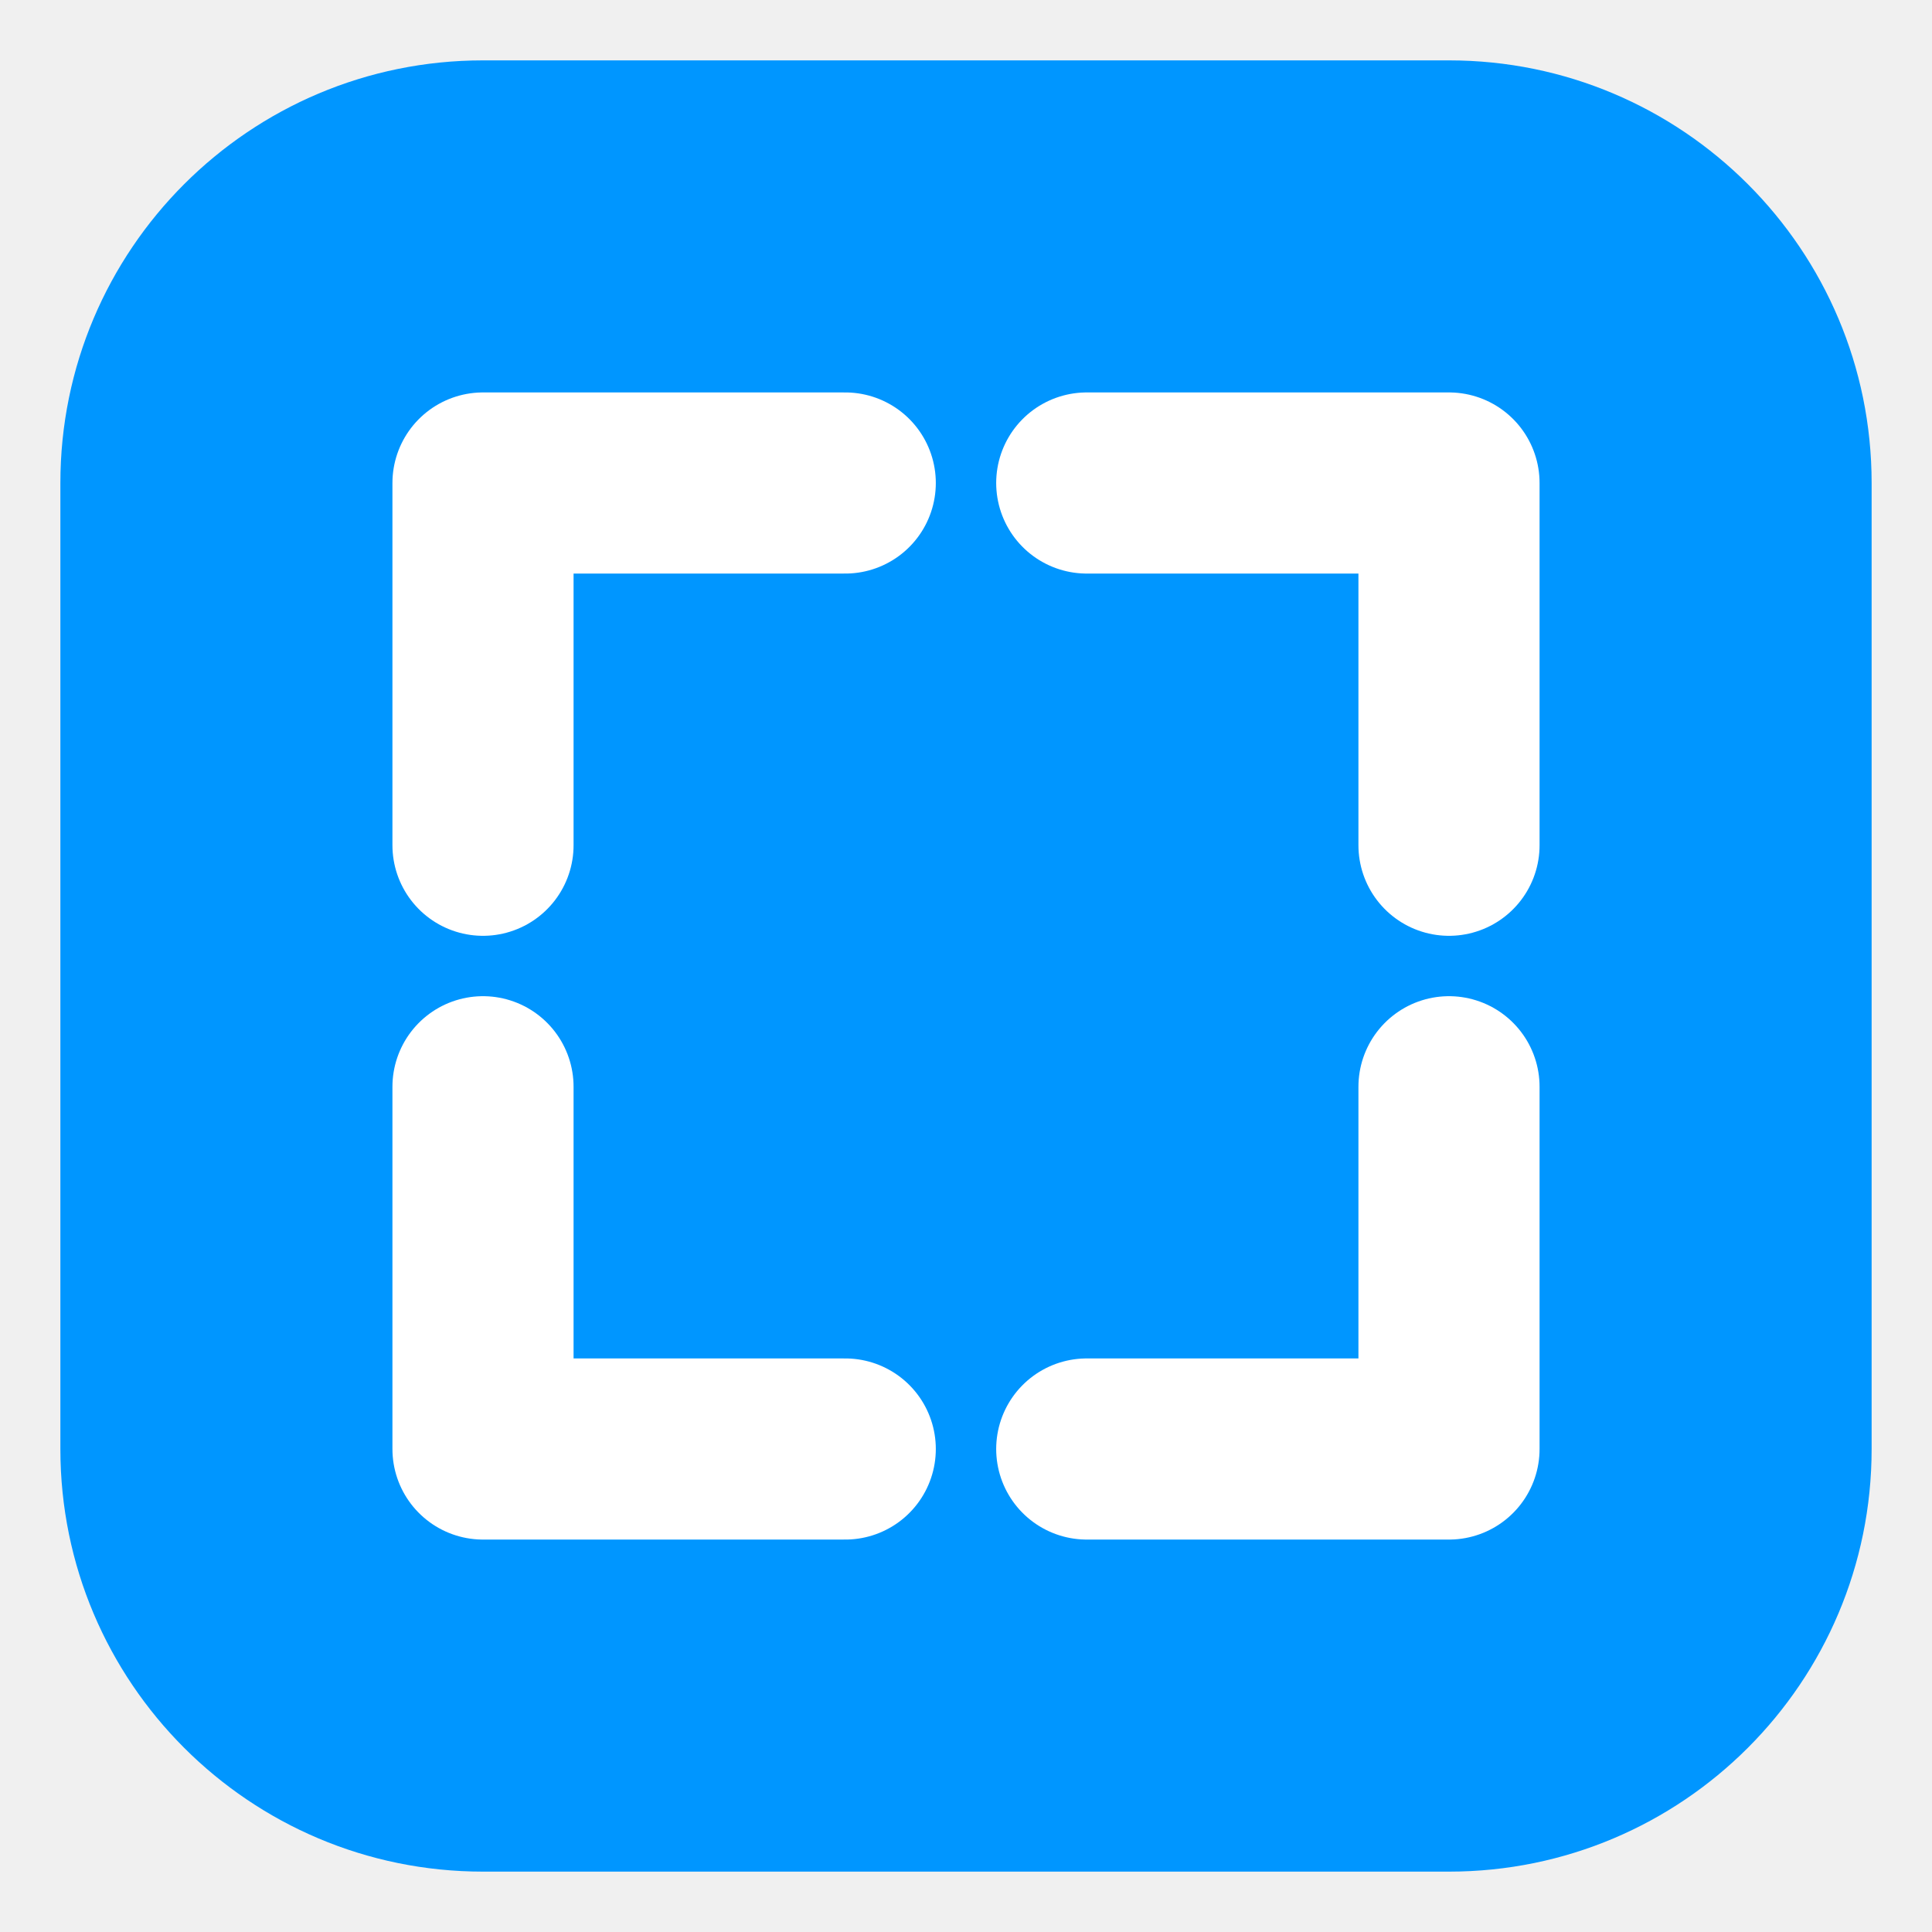
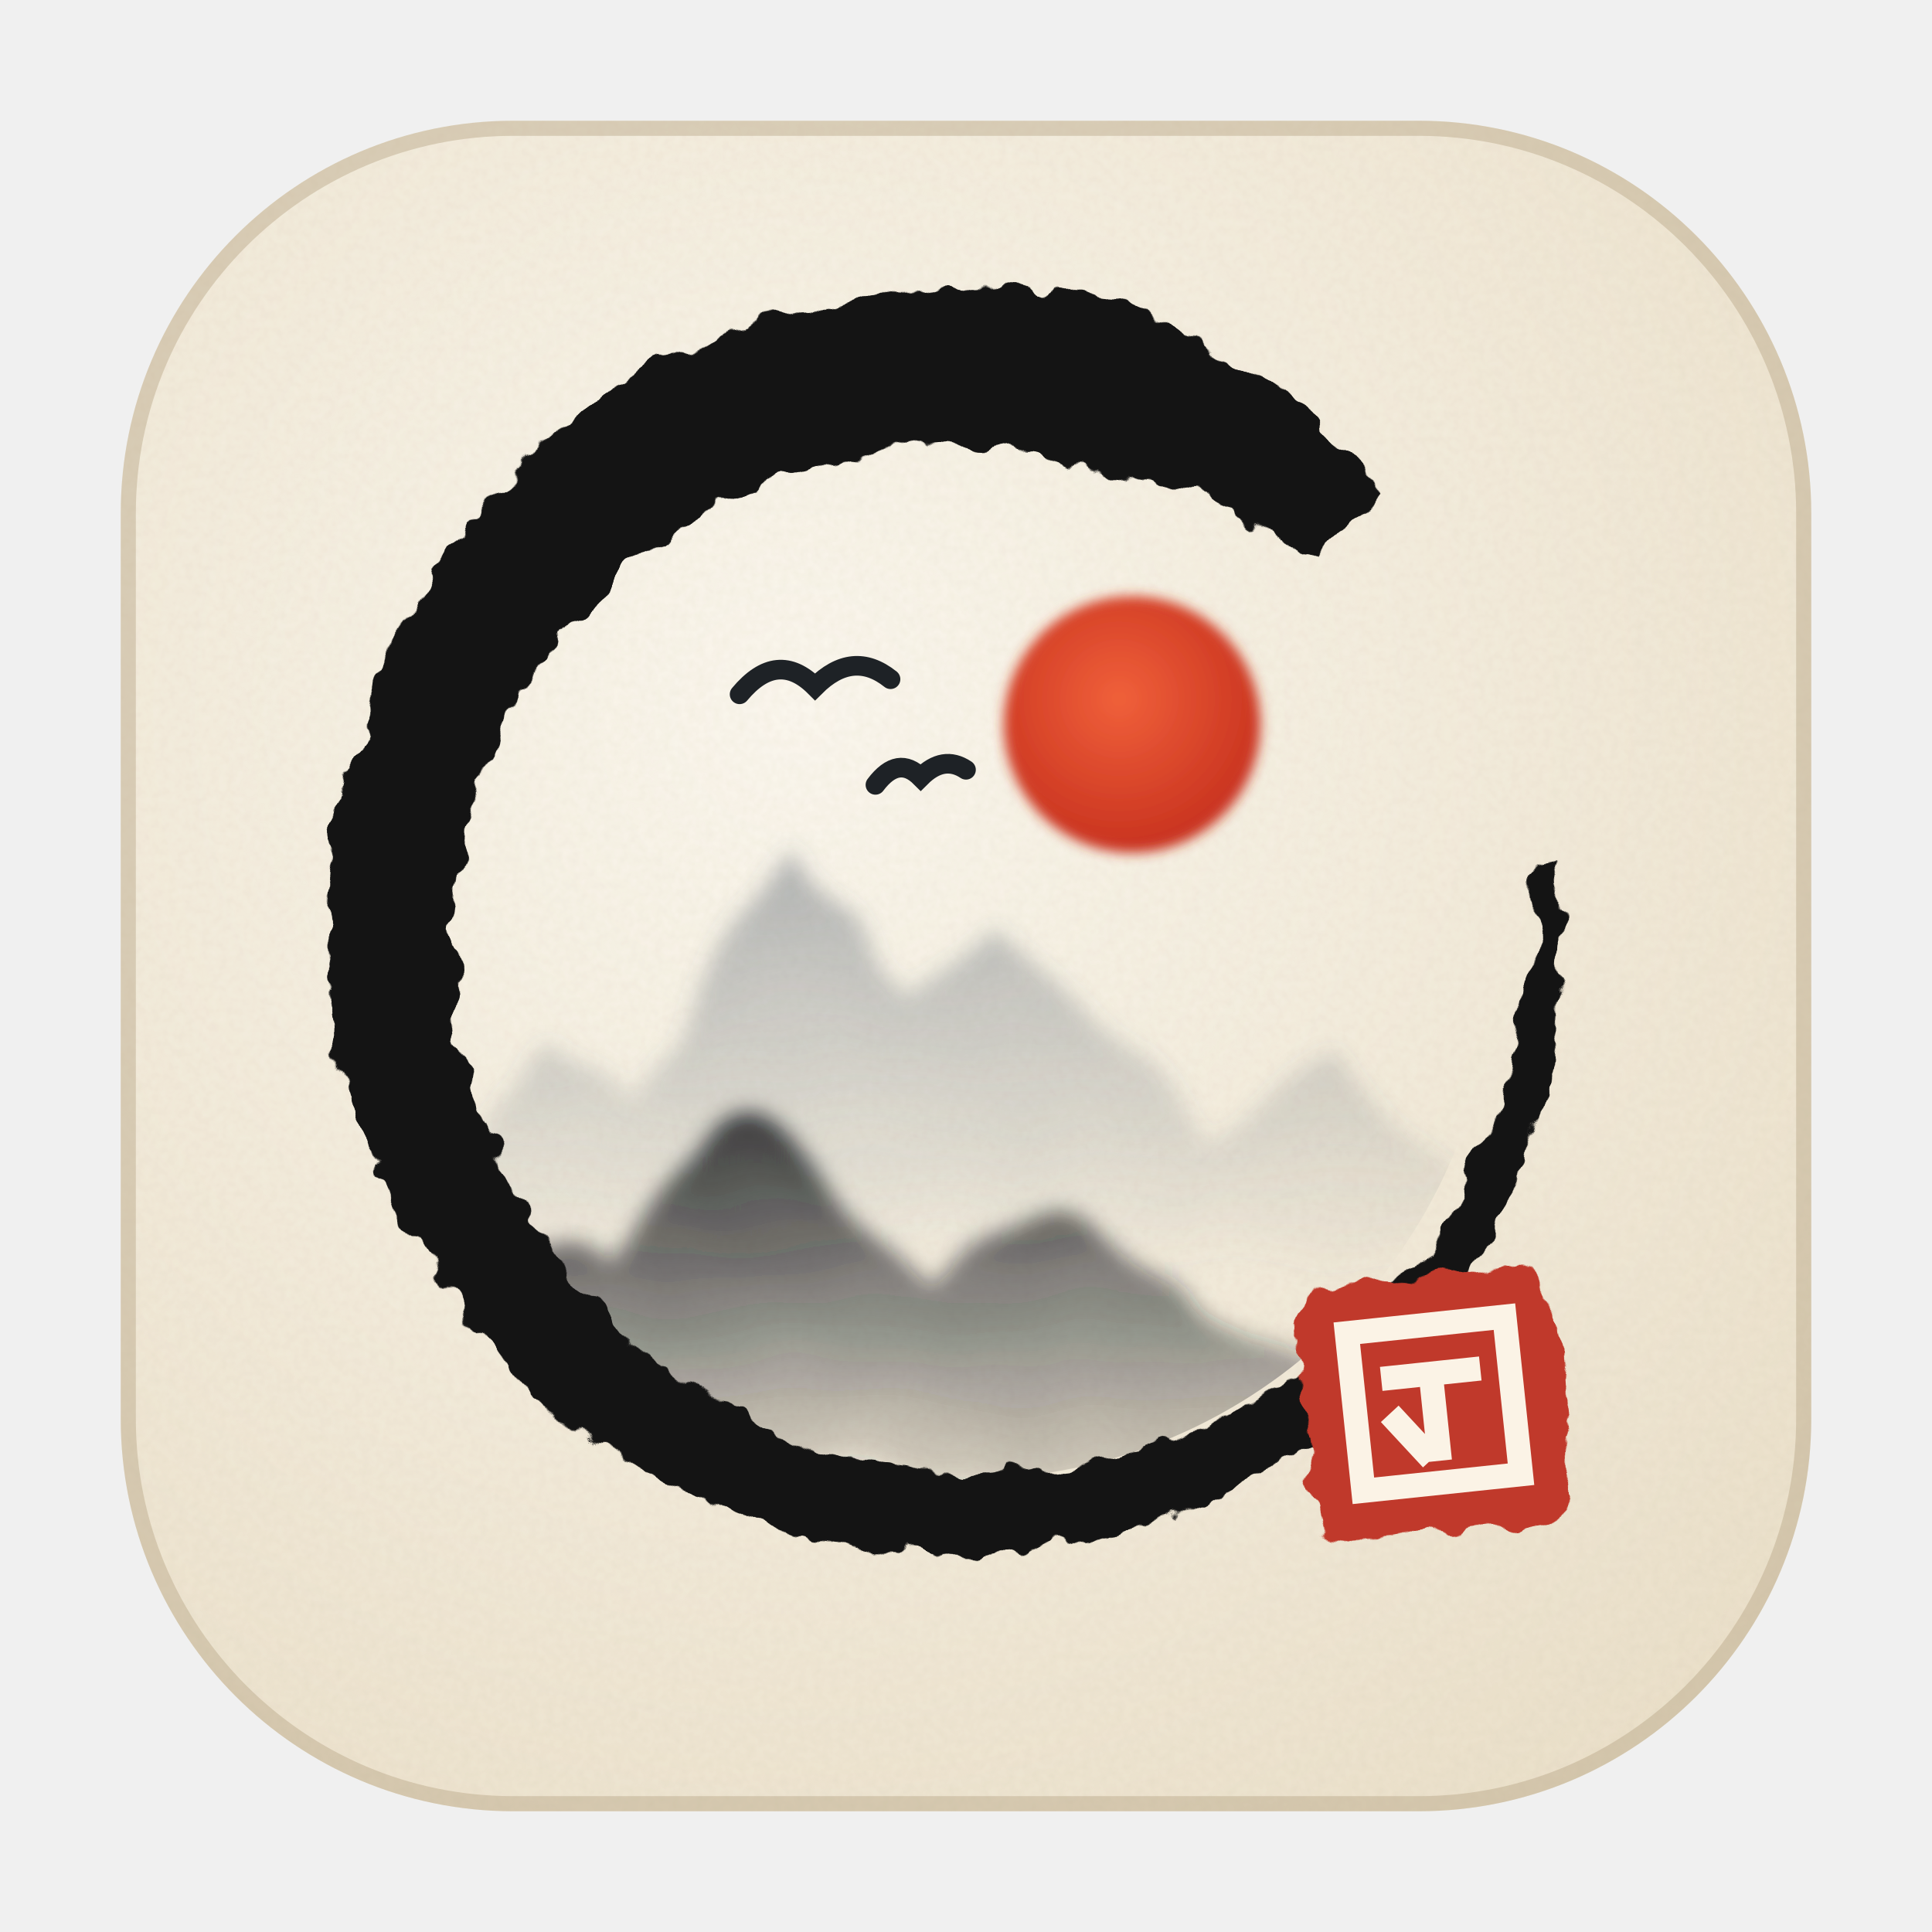
- <svg xmlns="http://www.w3.org/2000/svg" width="64" height="64" viewBox="0 0 64 64">
-   <rect x="2" y="2" width="60" height="60" rx="14" fill="#0096ff" />
-   <g fill="none" stroke="#fff" stroke-width="6" stroke-linecap="round" stroke-linejoin="round">
-     <polyline points="16,28 16,16 28,16" />
-     <polyline points="36,16 48,16 48,28" />
-     <polyline points="48,36 48,48 36,48" />
-     <polyline points="28,48 16,48 16,36" />
+ <svg xmlns="http://www.w3.org/2000/svg" width="256" height="256" viewBox="0 0 256 256">
+   <defs>
+     <radialGradient id="paper" cx="0.4" cy="0.35" r="0.85">
+       <stop offset="0" stop-color="#FCF8EF" />
+       <stop offset="1" stop-color="#EADFC8" />
+     </radialGradient>
+     <filter id="grain" x="0" y="0" width="100%" height="100%">
+       <feTurbulence type="fractalNoise" baseFrequency="0.9" numOctaves="2" seed="3" />
+       <feColorMatrix values="0 0 0 0 0.45  0 0 0 0 0.38  0 0 0 0 0.25  0 0 0 0.10 0" />
+       <feComposite in2="SourceGraphic" operator="in" />
+     </filter>
+     <filter id="brush" x="-10%" y="-10%" width="120%" height="120%">
+       <feTurbulence type="fractalNoise" baseFrequency="0.16" numOctaves="3" seed="7" result="n" />
+       <feDisplacementMap in="SourceGraphic" in2="n" scale="5" xChannelSelector="R" yChannelSelector="G" />
+     </filter>
+     <filter id="wash" x="-20%" y="-20%" width="140%" height="140%">
+       <feTurbulence type="fractalNoise" baseFrequency="0.05" numOctaves="2" seed="11" result="n" />
+       <feDisplacementMap in="SourceGraphic" in2="n" scale="8" xChannelSelector="R" yChannelSelector="G" result="d" />
+       <feGaussianBlur in="d" stdDeviation="1.4" />
+     </filter>
+     <filter id="soft">
+       <feGaussianBlur stdDeviation="0.8" />
+     </filter>
+     <linearGradient id="far" x1="0" y1="0" x2="0" y2="1">
+       <stop offset="0" stop-color="#5A6470" stop-opacity="0.45" />
+       <stop offset="1" stop-color="#5A6470" stop-opacity="0" />
+     </linearGradient>
+     <linearGradient id="near" x1="0" y1="0" x2="0" y2="1">
+       <stop offset="0" stop-color="#1E2226" stop-opacity="0.85" />
+       <stop offset="1" stop-color="#1E2226" stop-opacity="0.15" />
+     </linearGradient>
+     <radialGradient id="sun" cx="0.45" cy="0.4" r="0.6">
+       <stop offset="0" stop-color="#F0603A" />
+       <stop offset="1" stop-color="#C8321F" />
+     </radialGradient>
+     <clipPath id="inside">
+       <circle cx="128" cy="126" r="70" />
+     </clipPath>
+   </defs>
+   <rect x="16" y="16" width="224" height="224" rx="52" fill="url(#paper)" />
+   <rect x="16" y="16" width="224" height="224" rx="52" fill="#fff" filter="url(#grain)" />
+   <rect x="17" y="17" width="222" height="222" rx="51" fill="none" stroke="#B8A888" stroke-opacity="0.45" stroke-width="2" />
+   <g clip-path="url(#inside)">
+     <circle cx="150" cy="96" r="17" fill="url(#sun)" filter="url(#soft)" />
+     <g filter="url(#wash)">
+       <path d="M 50 170 L 74 138 L 84 146 L 104 112 L 120 132 L 132 124 L 160 150 L 176 140 L 206 170 Z" fill="url(#far)" />
+       <path d="M 50 196 L 66 168 Q 74 160 80 166 L 94 150 Q 100 144 106 152 L 122 170 L 134 162 Q 140 158 146 164 L 164 178 L 206 196 Z" fill="url(#near)" />
+     </g>
+     <g fill="none" stroke="#1E2226" stroke-width="2.6" stroke-linecap="round">
+       <path d="M 98 92 Q 103 86 108 91 Q 113 86 118 90" />
+       <path d="M 116 104 Q 119 100 122 103 Q 125 100 128 102" />
+     </g>
+   </g>
+   <path d="M 182.9 65.0 L 180.8 62.5 L 178.5 60.0 L 176.1 57.6 L 173.6 55.4 L 171.0 53.2 L 168.3 51.1 L 165.5 49.2 L 162.6 47.3 L 159.6 45.6 L 156.5 43.9 L 153.3 42.4 L 150.1 41.1 L 146.7 39.9 L 143.3 39.2 L 139.8 38.7 L 136.3 38.3 L 132.8 38.1 L 129.3 38.0 L 125.8 38.0 L 122.3 38.2 L 118.8 38.5 L 115.3 39.0 L 111.9 39.6 L 108.4 40.3 L 105.0 41.2 L 101.7 42.2 L 98.4 43.4 L 95.1 44.7 L 91.9 46.1 L 88.8 47.6 L 85.7 49.3 L 82.8 51.1 L 79.8 53.0 L 77.0 55.1 L 74.3 57.2 L 71.6 59.5 L 69.1 61.9 L 66.6 64.3 L 64.3 66.9 L 62.0 69.5 L 59.9 72.3 L 57.9 75.1 L 56.0 78.0 L 54.3 80.9 L 52.6 84.0 L 51.1 87.1 L 49.7 90.2 L 48.5 93.4 L 47.4 96.6 L 46.4 99.9 L 45.5 103.2 L 44.8 106.6 L 44.2 109.9 L 43.8 113.3 L 43.5 116.7 L 43.3 120.1 L 43.3 123.5 L 43.4 126.8 L 43.6 130.2 L 44.0 133.6 L 44.5 136.9 L 45.2 140.2 L 45.9 143.4 L 46.8 146.7 L 47.9 149.8 L 49.0 153.0 L 50.3 156.1 L 51.7 159.1 L 53.2 162.0 L 54.8 164.9 L 56.5 167.7 L 58.4 170.5 L 60.3 173.1 L 62.4 175.7 L 64.5 178.2 L 66.7 180.6 L 69.1 182.9 L 71.5 185.1 L 73.9 187.3 L 76.5 189.3 L 79.1 191.2 L 81.8 193.0 L 84.6 194.7 L 87.4 196.2 L 90.3 197.7 L 93.3 199.1 L 96.2 200.3 L 99.3 201.4 L 102.3 202.4 L 105.4 203.3 L 108.5 204.0 L 111.7 204.7 L 114.9 205.2 L 118.0 205.5 L 121.2 205.8 L 124.4 205.9 L 127.6 205.9 L 130.8 205.8 L 134.0 205.6 L 137.1 205.2 L 140.3 204.8 L 143.4 204.1 L 146.5 203.4 L 149.5 202.6 L 152.6 201.6 L 155.6 200.5 L 158.5 199.3 L 161.4 198.0 L 164.2 196.6 L 167.0 195.1 L 169.7 193.5 L 172.3 191.7 L 174.9 189.9 L 177.4 187.9 L 179.8 185.9 L 182.1 183.8 L 184.4 181.6 L 186.5 179.2 L 188.6 176.9 L 190.6 174.4 L 192.4 171.8 L 194.2 169.2 L 195.9 166.5 L 197.4 163.8 L 198.8 161.0 L 200.2 158.1 L 201.4 155.2 L 202.4 152.3 L 203.4 149.3 L 204.2 146.2 L 205.0 143.2 L 205.5 140.1 L 206.0 137.0 L 206.3 133.8 L 206.5 130.7 L 206.6 127.6 L 206.5 124.4 L 206.3 121.3 L 206.0 118.2 L 205.5 115.1 L 203.0 115.5 L 203.1 118.5 L 203.1 121.5 L 203.0 124.5 L 202.9 127.5 L 202.5 130.5 L 202.1 133.4 L 201.6 136.3 L 200.9 139.2 L 200.2 142.1 L 199.3 144.9 L 198.3 147.7 L 197.2 150.4 L 196.0 153.1 L 194.8 155.7 L 193.4 158.3 L 191.9 160.8 L 190.3 163.2 L 188.6 165.6 L 186.9 167.9 L 185.0 170.1 L 183.1 172.2 L 181.1 174.3 L 179.0 176.2 L 176.8 178.1 L 174.6 179.9 L 172.3 181.6 L 170.0 183.2 L 167.6 184.7 L 165.2 186.1 L 162.7 187.5 L 160.1 188.7 L 157.5 189.8 L 154.9 190.8 L 152.3 191.7 L 149.6 192.5 L 146.9 193.2 L 144.2 193.8 L 141.4 194.3 L 138.7 194.6 L 135.9 194.9 L 133.2 195.1 L 130.4 195.1 L 127.7 195.1 L 124.9 194.9 L 122.2 194.7 L 119.4 194.3 L 116.7 193.8 L 114.1 193.3 L 111.4 192.6 L 108.8 191.8 L 106.2 190.9 L 103.6 190.0 L 101.1 188.9 L 98.6 187.7 L 96.2 186.5 L 93.9 185.1 L 91.5 183.7 L 89.3 182.2 L 87.1 180.6 L 85.0 178.9 L 82.9 177.1 L 80.9 175.2 L 79.0 173.3 L 77.2 171.3 L 75.4 169.2 L 73.7 167.1 L 72.2 164.9 L 70.6 162.6 L 69.2 160.3 L 67.9 157.9 L 66.7 155.5 L 65.6 153.1 L 64.5 150.5 L 63.6 148.0 L 62.8 145.4 L 62.0 142.8 L 61.4 140.2 L 60.9 137.5 L 60.5 134.8 L 60.2 132.1 L 60.0 129.4 L 59.9 126.7 L 59.9 124.0 L 60.1 121.2 L 60.3 118.5 L 60.6 115.8 L 61.1 113.2 L 61.7 110.5 L 62.3 107.9 L 63.1 105.3 L 64.0 102.7 L 65.0 100.2 L 66.1 97.7 L 67.3 95.3 L 68.6 92.9 L 70.0 90.5 L 71.4 88.3 L 73.0 86.1 L 74.7 83.9 L 76.4 81.8 L 78.3 79.8 L 80.2 77.9 L 82.1 76.1 L 84.2 74.3 L 86.3 72.7 L 88.5 71.1 L 90.8 69.6 L 93.1 68.2 L 95.4 66.9 L 97.9 65.7 L 100.3 64.6 L 102.8 63.7 L 105.3 62.8 L 107.9 62.0 L 110.5 61.3 L 113.1 60.8 L 115.7 60.3 L 118.4 60.0 L 121.0 59.8 L 123.7 59.6 L 126.3 59.6 L 129.0 59.7 L 131.6 59.9 L 134.3 60.2 L 136.9 60.6 L 139.4 61.2 L 142.0 61.8 L 144.6 62.2 L 147.2 62.6 L 149.8 63.1 L 152.4 63.7 L 155.0 64.5 L 157.6 65.3 L 160.2 66.2 L 162.7 67.3 L 165.2 68.4 L 167.6 69.7 L 170.1 71.0 L 172.4 72.5 L 174.8 74.0 Z" fill="#141414" filter="url(#brush)" />
+   <g transform="translate(190 186) rotate(-6)">
+     <rect x="-17" y="-17" width="34" height="34" rx="4" fill="#C0392B" filter="url(#brush)" />
+     <g fill="none" stroke="#FBF3E6" stroke-width="3.2" stroke-linecap="square">
+       <rect x="-10.5" y="-10.5" width="21" height="21" />
+       <path d="M -5 -4 L 5 -4 M 0 -4 L 0 6 M -5 2 L -2 6" />
+     </g>
  </g>
</svg>
